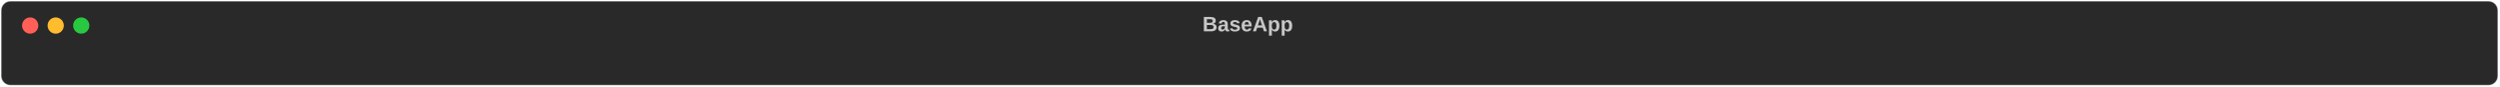
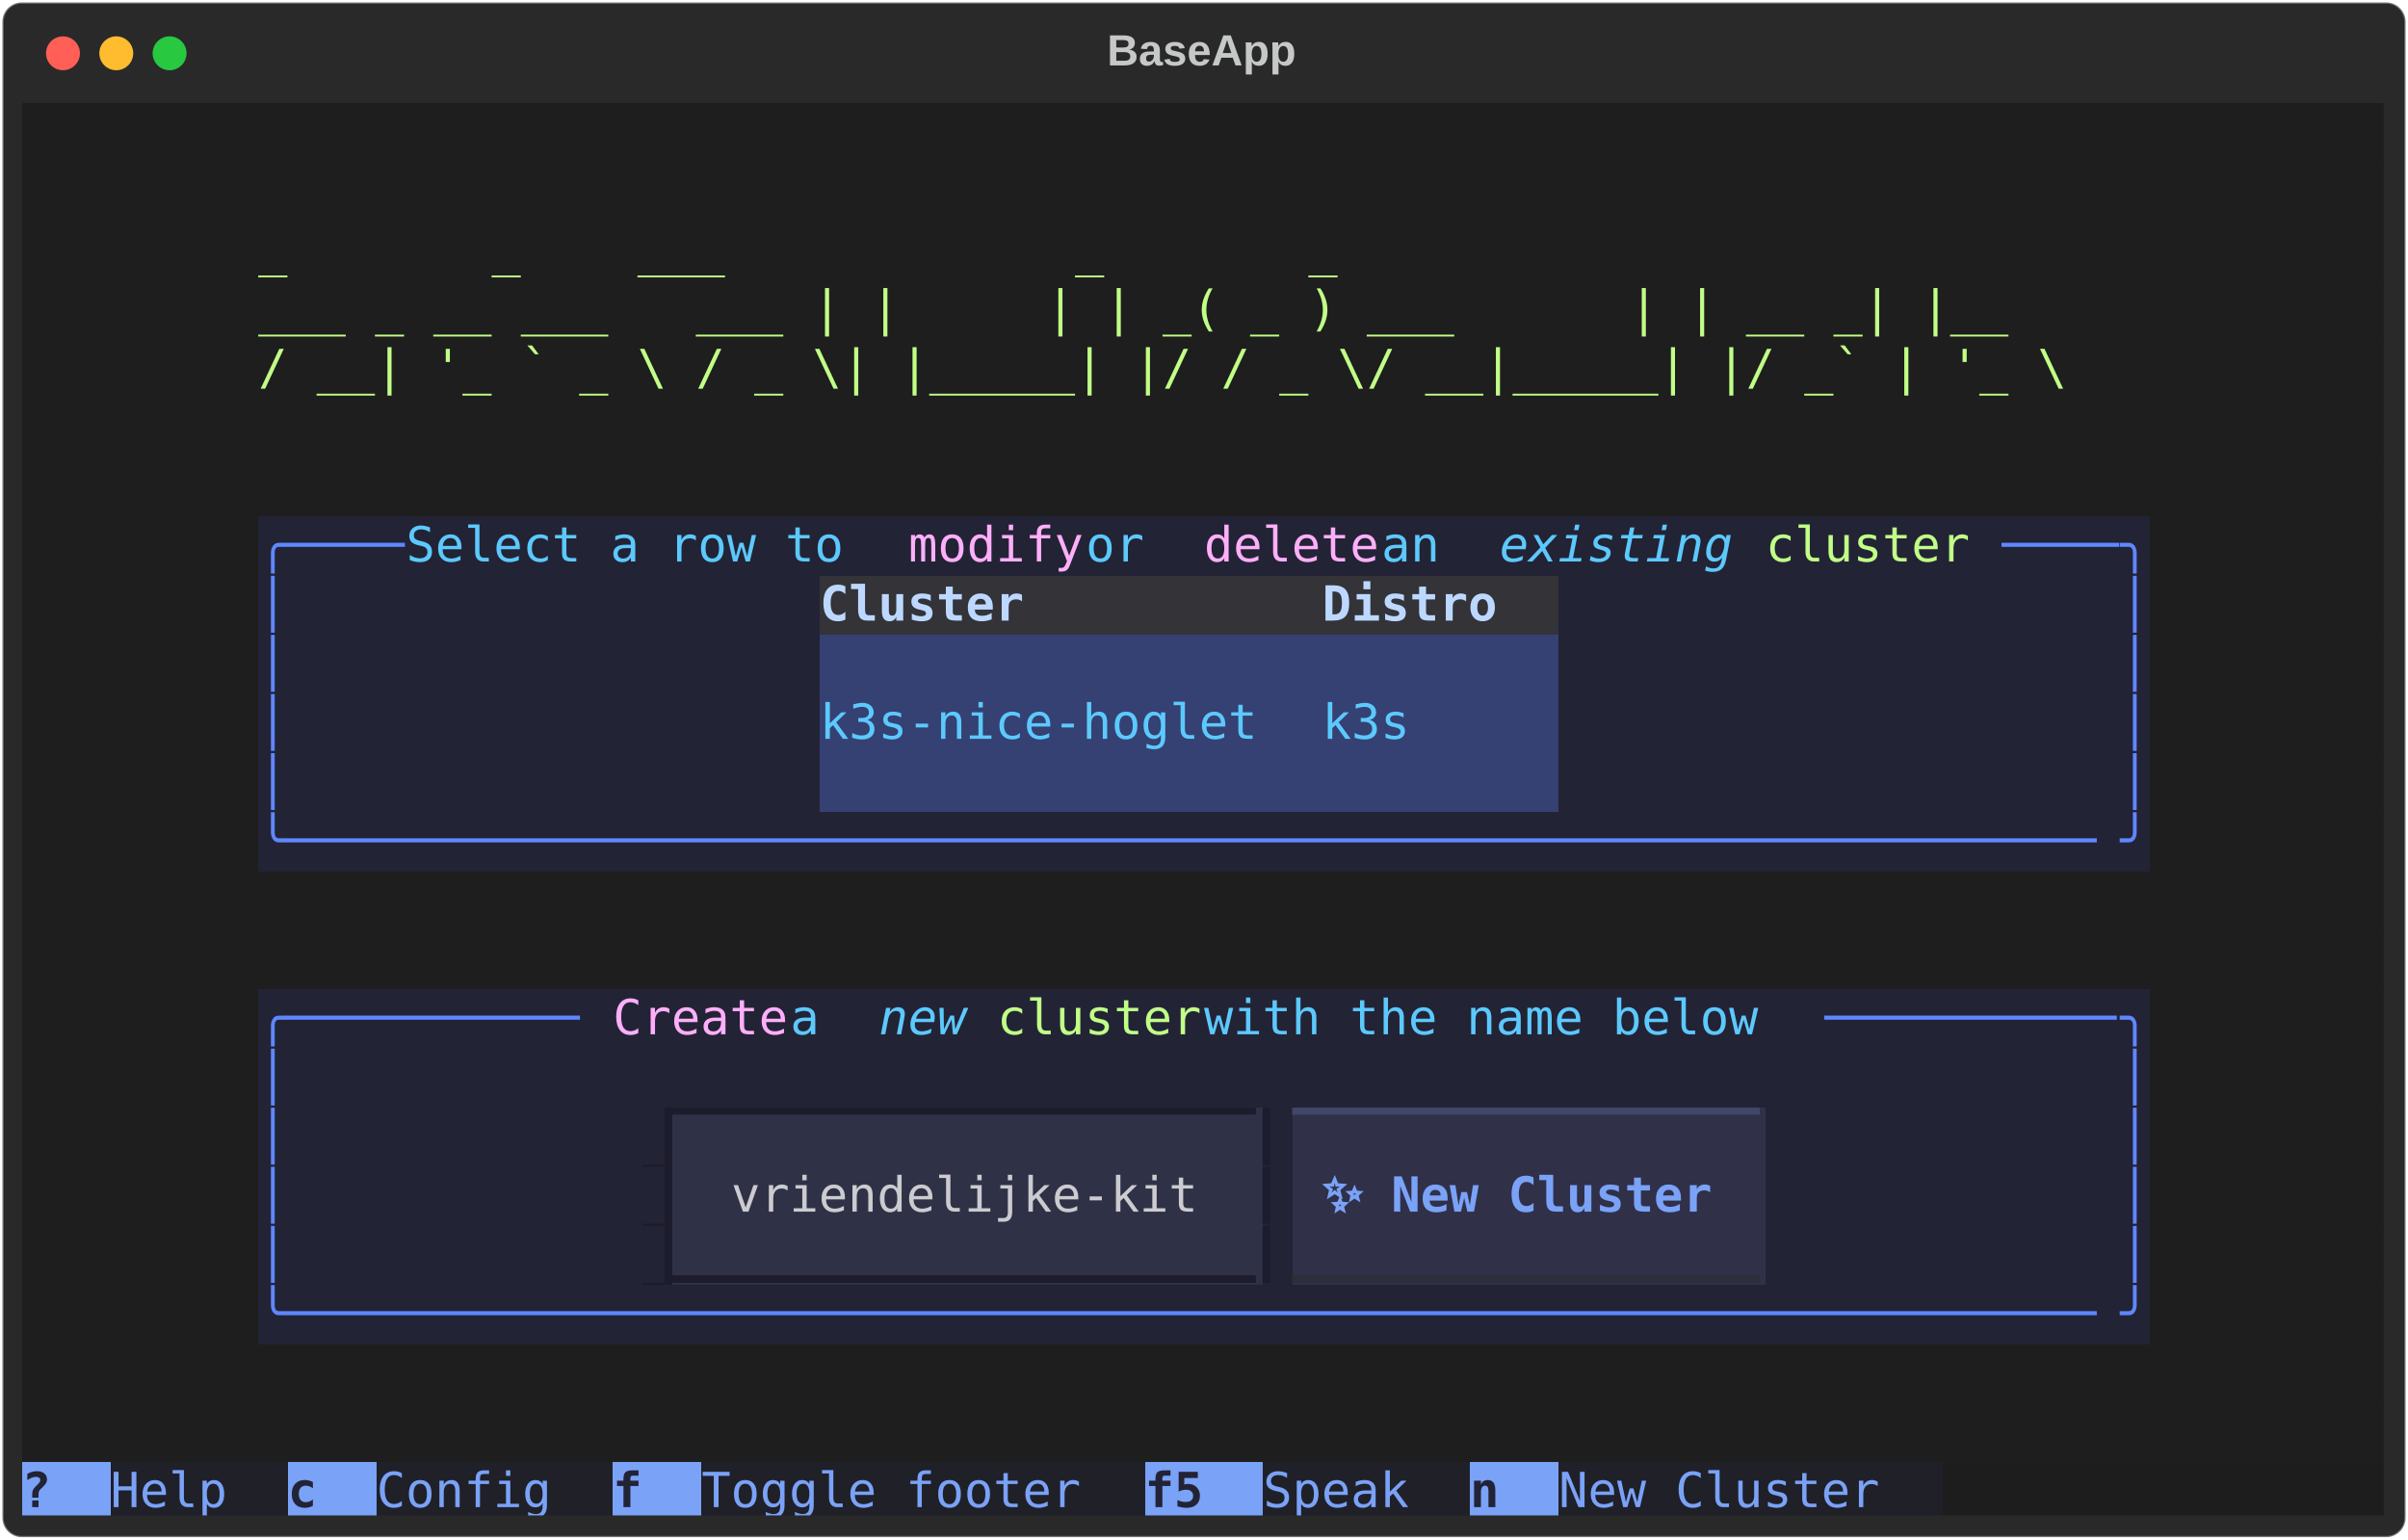
- <svg xmlns="http://www.w3.org/2000/svg" class="rich-terminal" viewBox="0 0 2153 74.4">
+ <svg xmlns="http://www.w3.org/2000/svg" class="rich-terminal" viewBox="0 0 994 635.6">
  <style>

    @font-face {
        font-family: "Fira Code";
        src: local("FiraCode-Regular"),
                url("https://cdnjs.cloudflare.com/ajax/libs/firacode/6.2.0/woff2/FiraCode-Regular.woff2") format("woff2"),
                url("https://cdnjs.cloudflare.com/ajax/libs/firacode/6.2.0/woff/FiraCode-Regular.woff") format("woff");
        font-style: normal;
        font-weight: 400;
    }
    @font-face {
        font-family: "Fira Code";
        src: local("FiraCode-Bold"),
                url("https://cdnjs.cloudflare.com/ajax/libs/firacode/6.2.0/woff2/FiraCode-Bold.woff2") format("woff2"),
                url("https://cdnjs.cloudflare.com/ajax/libs/firacode/6.2.0/woff/FiraCode-Bold.woff") format("woff");
        font-style: bold;
        font-weight: 700;
    }

-     .terminal-167838365-matrix {
+     .terminal-2445646494-matrix {
        font-family: Fira Code, monospace;
        font-size: 20px;
        line-height: 24.4px;
        font-variant-east-asian: full-width;
    }

-     .terminal-167838365-title {
+     .terminal-2445646494-title {
        font-size: 18px;
        font-weight: bold;
        font-family: arial;
    }

-     
+     .terminal-2445646494-r1 { fill: #e1e1e1 }
+ .terminal-2445646494-r2 { fill: #c5c8c6 }
+ .terminal-2445646494-r3 { fill: #c1ff87 }
+ .terminal-2445646494-r4 { fill: #5f87ff }
+ .terminal-2445646494-r5 { fill: #5cc9fd }
+ .terminal-2445646494-r6 { fill: #ffaff9 }
+ .terminal-2445646494-r7 { fill: #5cc9fd;font-style: italic; }
+ .terminal-2445646494-r8 { fill: #e2e2e4 }
+ .terminal-2445646494-r9 { fill: #bdd8ff;font-weight: bold }
+ .terminal-2445646494-r10 { fill: #bdd8ff }
+ .terminal-2445646494-r11 { fill: #7aa2f7 }
+ .terminal-2445646494-r12 { fill: #232336 }
+ .terminal-2445646494-r13 { fill: #1c1c2c }
+ .terminal-2445646494-r14 { fill: #414767 }
+ .terminal-2445646494-r15 { fill: #cbcbd0 }
+ .terminal-2445646494-r16 { fill: #7aa2f7;font-weight: bold }
+ .terminal-2445646494-r17 { fill: #2e2e38 }
+ .terminal-2445646494-r18 { fill: #232336;font-weight: bold }
    </style>
  <defs>
-     <clipPath id="terminal-167838365-clip-terminal">
-       <rect x="0" y="0" width="2134.0" height="23.4" />
+     <clipPath id="terminal-2445646494-clip-terminal">
+       <rect x="0" y="0" width="975.0" height="584.6" />
+     </clipPath>
+     <clipPath id="terminal-2445646494-line-0">
+       <rect x="0" y="1.5" width="976" height="24.65" />
+     </clipPath>
+     <clipPath id="terminal-2445646494-line-1">
+       <rect x="0" y="25.9" width="976" height="24.65" />
+     </clipPath>
+     <clipPath id="terminal-2445646494-line-2">
+       <rect x="0" y="50.3" width="976" height="24.65" />
+     </clipPath>
+     <clipPath id="terminal-2445646494-line-3">
+       <rect x="0" y="74.7" width="976" height="24.65" />
+     </clipPath>
+     <clipPath id="terminal-2445646494-line-4">
+       <rect x="0" y="99.1" width="976" height="24.65" />
+     </clipPath>
+     <clipPath id="terminal-2445646494-line-5">
+       <rect x="0" y="123.5" width="976" height="24.65" />
+     </clipPath>
+     <clipPath id="terminal-2445646494-line-6">
+       <rect x="0" y="147.9" width="976" height="24.65" />
+     </clipPath>
+     <clipPath id="terminal-2445646494-line-7">
+       <rect x="0" y="172.3" width="976" height="24.65" />
+     </clipPath>
+     <clipPath id="terminal-2445646494-line-8">
+       <rect x="0" y="196.7" width="976" height="24.65" />
+     </clipPath>
+     <clipPath id="terminal-2445646494-line-9">
+       <rect x="0" y="221.1" width="976" height="24.65" />
+     </clipPath>
+     <clipPath id="terminal-2445646494-line-10">
+       <rect x="0" y="245.5" width="976" height="24.65" />
+     </clipPath>
+     <clipPath id="terminal-2445646494-line-11">
+       <rect x="0" y="269.9" width="976" height="24.65" />
+     </clipPath>
+     <clipPath id="terminal-2445646494-line-12">
+       <rect x="0" y="294.3" width="976" height="24.65" />
+     </clipPath>
+     <clipPath id="terminal-2445646494-line-13">
+       <rect x="0" y="318.7" width="976" height="24.65" />
+     </clipPath>
+     <clipPath id="terminal-2445646494-line-14">
+       <rect x="0" y="343.1" width="976" height="24.65" />
+     </clipPath>
+     <clipPath id="terminal-2445646494-line-15">
+       <rect x="0" y="367.5" width="976" height="24.65" />
+     </clipPath>
+     <clipPath id="terminal-2445646494-line-16">
+       <rect x="0" y="391.9" width="976" height="24.65" />
+     </clipPath>
+     <clipPath id="terminal-2445646494-line-17">
+       <rect x="0" y="416.3" width="976" height="24.65" />
+     </clipPath>
+     <clipPath id="terminal-2445646494-line-18">
+       <rect x="0" y="440.7" width="976" height="24.65" />
+     </clipPath>
+     <clipPath id="terminal-2445646494-line-19">
+       <rect x="0" y="465.1" width="976" height="24.65" />
+     </clipPath>
+     <clipPath id="terminal-2445646494-line-20">
+       <rect x="0" y="489.5" width="976" height="24.65" />
+     </clipPath>
+     <clipPath id="terminal-2445646494-line-21">
+       <rect x="0" y="513.9" width="976" height="24.65" />
+     </clipPath>
+     <clipPath id="terminal-2445646494-line-22">
+       <rect x="0" y="538.3" width="976" height="24.65" />
    </clipPath>
  </defs>
-   <rect fill="#292929" stroke="rgba(255,255,255,0.35)" stroke-width="1" x="1" y="1" width="2151" height="72.4" rx="8" />
-   <text class="terminal-167838365-title" fill="#c5c8c6" text-anchor="middle" x="1075" y="27">BaseApp</text>
+   <rect fill="#292929" stroke="rgba(255,255,255,0.35)" stroke-width="1" x="1" y="1" width="992" height="633.6" rx="8" />
+   <text class="terminal-2445646494-title" fill="#c5c8c6" text-anchor="middle" x="496" y="27">BaseApp</text>
  <g transform="translate(26,22)">
    <circle cx="0" cy="0" r="7" fill="#ff5f57" />
    <circle cx="22" cy="0" r="7" fill="#febc2e" />
    <circle cx="44" cy="0" r="7" fill="#28c840" />
  </g>
-   <g transform="translate(9, 41)" clip-path="url(#terminal-167838365-clip-terminal)">
-     <g class="terminal-167838365-matrix">
-     
+   <g transform="translate(9, 41)" clip-path="url(#terminal-2445646494-clip-terminal)">
+     <rect fill="#1e1e1e" x="0" y="1.5" width="976" height="24.65" shape-rendering="crispEdges" />
+     <rect fill="#1e1e1e" x="0" y="25.9" width="97.6" height="24.65" shape-rendering="crispEdges" />
+     <rect fill="#1e1e1e" x="97.6" y="25.9" width="780.8" height="24.65" shape-rendering="crispEdges" />
+     <rect fill="#1e1e1e" x="878.4" y="25.9" width="97.6" height="24.65" shape-rendering="crispEdges" />
+     <rect fill="#1e1e1e" x="0" y="50.3" width="97.6" height="24.65" shape-rendering="crispEdges" />
+     <rect fill="#1e1e1e" x="97.6" y="50.3" width="768.6" height="24.65" shape-rendering="crispEdges" />
+     <rect fill="#1e1e1e" x="866.2" y="50.3" width="12.2" height="24.65" shape-rendering="crispEdges" />
+     <rect fill="#1e1e1e" x="878.4" y="50.3" width="97.6" height="24.65" shape-rendering="crispEdges" />
+     <rect fill="#1e1e1e" x="0" y="74.7" width="97.6" height="24.65" shape-rendering="crispEdges" />
+     <rect fill="#1e1e1e" x="97.6" y="74.7" width="768.6" height="24.65" shape-rendering="crispEdges" />
+     <rect fill="#1e1e1e" x="866.2" y="74.7" width="12.2" height="24.65" shape-rendering="crispEdges" />
+     <rect fill="#1e1e1e" x="878.4" y="74.7" width="97.6" height="24.65" shape-rendering="crispEdges" />
+     <rect fill="#1e1e1e" x="0" y="99.1" width="97.6" height="24.65" shape-rendering="crispEdges" />
+     <rect fill="#1e1e1e" x="97.6" y="99.1" width="768.6" height="24.65" shape-rendering="crispEdges" />
+     <rect fill="#1e1e1e" x="866.2" y="99.1" width="12.2" height="24.65" shape-rendering="crispEdges" />
+     <rect fill="#1e1e1e" x="878.4" y="99.1" width="97.6" height="24.65" shape-rendering="crispEdges" />
+     <rect fill="#1e1e1e" x="0" y="123.5" width="97.6" height="24.65" shape-rendering="crispEdges" />
+     <rect fill="#1e1e1e" x="97.6" y="123.5" width="780.8" height="24.65" shape-rendering="crispEdges" />
+     <rect fill="#1e1e1e" x="878.4" y="123.5" width="97.6" height="24.65" shape-rendering="crispEdges" />
+     <rect fill="#1e1e1e" x="0" y="147.9" width="97.6" height="24.65" shape-rendering="crispEdges" />
+     <rect fill="#1e1e1e" x="97.6" y="147.9" width="780.8" height="24.65" shape-rendering="crispEdges" />
+     <rect fill="#1e1e1e" x="878.4" y="147.9" width="97.6" height="24.65" shape-rendering="crispEdges" />
+     <rect fill="#1e1e1e" x="0" y="172.3" width="97.6" height="24.65" shape-rendering="crispEdges" />
+     <rect fill="#232336" x="97.6" y="172.3" width="12.2" height="24.65" shape-rendering="crispEdges" />
+     <rect fill="#232336" x="109.8" y="172.3" width="48.8" height="24.65" shape-rendering="crispEdges" />
+     <rect fill="#232336" x="158.6" y="172.3" width="207.4" height="24.65" shape-rendering="crispEdges" />
+     <rect fill="#232336" x="366" y="172.3" width="73.2" height="24.65" shape-rendering="crispEdges" />
+     <rect fill="#232336" x="439.2" y="172.3" width="48.8" height="24.65" shape-rendering="crispEdges" />
+     <rect fill="#232336" x="488" y="172.3" width="73.2" height="24.65" shape-rendering="crispEdges" />
+     <rect fill="#232336" x="561.2" y="172.3" width="48.8" height="24.65" shape-rendering="crispEdges" />
+     <rect fill="#232336" x="610" y="172.3" width="97.6" height="24.65" shape-rendering="crispEdges" />
+     <rect fill="#232336" x="707.6" y="172.3" width="12.2" height="24.65" shape-rendering="crispEdges" />
+     <rect fill="#232336" x="719.8" y="172.3" width="85.4" height="24.65" shape-rendering="crispEdges" />
+     <rect fill="#232336" x="805.2" y="172.3" width="12.2" height="24.65" shape-rendering="crispEdges" />
+     <rect fill="#232336" x="817.4" y="172.3" width="48.8" height="24.65" shape-rendering="crispEdges" />
+     <rect fill="#232336" x="866.2" y="172.3" width="12.2" height="24.65" shape-rendering="crispEdges" />
+     <rect fill="#1e1e1e" x="878.4" y="172.3" width="97.6" height="24.65" shape-rendering="crispEdges" />
+     <rect fill="#1e1e1e" x="0" y="196.7" width="97.6" height="24.65" shape-rendering="crispEdges" />
+     <rect fill="#232336" x="97.6" y="196.7" width="12.2" height="24.65" shape-rendering="crispEdges" />
+     <rect fill="#232336" x="109.8" y="196.7" width="12.2" height="24.65" shape-rendering="crispEdges" />
+     <rect fill="#232336" x="122" y="196.7" width="207.4" height="24.65" shape-rendering="crispEdges" />
+     <rect fill="#333338" x="329.4" y="196.7" width="207.4" height="24.65" shape-rendering="crispEdges" />
+     <rect fill="#333338" x="536.8" y="196.7" width="97.6" height="24.65" shape-rendering="crispEdges" />
+     <rect fill="#2f2f37" x="634.4" y="196.7" width="0" height="24.65" shape-rendering="crispEdges" />
+     <rect fill="#232336" x="634.4" y="196.7" width="219.6" height="24.65" shape-rendering="crispEdges" />
+     <rect fill="#232336" x="854" y="196.7" width="12.2" height="24.65" shape-rendering="crispEdges" />
+     <rect fill="#232336" x="866.2" y="196.7" width="12.2" height="24.65" shape-rendering="crispEdges" />
+     <rect fill="#1e1e1e" x="878.4" y="196.7" width="97.6" height="24.65" shape-rendering="crispEdges" />
+     <rect fill="#1e1e1e" x="0" y="221.1" width="97.6" height="24.65" shape-rendering="crispEdges" />
+     <rect fill="#232336" x="97.6" y="221.1" width="12.2" height="24.65" shape-rendering="crispEdges" />
+     <rect fill="#232336" x="109.8" y="221.1" width="12.2" height="24.65" shape-rendering="crispEdges" />
+     <rect fill="#232336" x="122" y="221.1" width="207.4" height="24.65" shape-rendering="crispEdges" />
+     <rect fill="#354172" x="329.4" y="221.1" width="207.4" height="24.65" shape-rendering="crispEdges" />
+     <rect fill="#354172" x="536.8" y="221.1" width="97.6" height="24.65" shape-rendering="crispEdges" />
+     <rect fill="#26273c" x="634.4" y="221.1" width="0" height="24.65" shape-rendering="crispEdges" />
+     <rect fill="#232336" x="634.4" y="221.1" width="219.6" height="24.65" shape-rendering="crispEdges" />
+     <rect fill="#232336" x="854" y="221.1" width="12.2" height="24.65" shape-rendering="crispEdges" />
+     <rect fill="#232336" x="866.2" y="221.1" width="12.2" height="24.65" shape-rendering="crispEdges" />
+     <rect fill="#1e1e1e" x="878.4" y="221.1" width="97.6" height="24.65" shape-rendering="crispEdges" />
+     <rect fill="#1e1e1e" x="0" y="245.5" width="97.6" height="24.65" shape-rendering="crispEdges" />
+     <rect fill="#232336" x="97.6" y="245.5" width="12.2" height="24.65" shape-rendering="crispEdges" />
+     <rect fill="#232336" x="109.8" y="245.5" width="12.2" height="24.65" shape-rendering="crispEdges" />
+     <rect fill="#232336" x="122" y="245.5" width="207.4" height="24.65" shape-rendering="crispEdges" />
+     <rect fill="#354172" x="329.4" y="245.5" width="207.4" height="24.65" shape-rendering="crispEdges" />
+     <rect fill="#354172" x="536.8" y="245.5" width="97.6" height="24.65" shape-rendering="crispEdges" />
+     <rect fill="#26273c" x="634.4" y="245.5" width="0" height="24.65" shape-rendering="crispEdges" />
+     <rect fill="#232336" x="634.4" y="245.5" width="219.6" height="24.65" shape-rendering="crispEdges" />
+     <rect fill="#232336" x="854" y="245.5" width="12.2" height="24.65" shape-rendering="crispEdges" />
+     <rect fill="#232336" x="866.2" y="245.5" width="12.2" height="24.65" shape-rendering="crispEdges" />
+     <rect fill="#1e1e1e" x="878.4" y="245.5" width="97.6" height="24.65" shape-rendering="crispEdges" />
+     <rect fill="#1e1e1e" x="0" y="269.9" width="97.6" height="24.65" shape-rendering="crispEdges" />
+     <rect fill="#232336" x="97.6" y="269.9" width="12.2" height="24.65" shape-rendering="crispEdges" />
+     <rect fill="#232336" x="109.8" y="269.9" width="12.2" height="24.65" shape-rendering="crispEdges" />
+     <rect fill="#232336" x="122" y="269.9" width="207.4" height="24.65" shape-rendering="crispEdges" />
+     <rect fill="#354172" x="329.4" y="269.9" width="207.4" height="24.65" shape-rendering="crispEdges" />
+     <rect fill="#354172" x="536.8" y="269.9" width="97.6" height="24.65" shape-rendering="crispEdges" />
+     <rect fill="#26273c" x="634.4" y="269.9" width="0" height="24.65" shape-rendering="crispEdges" />
+     <rect fill="#232336" x="634.4" y="269.9" width="219.6" height="24.65" shape-rendering="crispEdges" />
+     <rect fill="#232336" x="854" y="269.9" width="12.2" height="24.65" shape-rendering="crispEdges" />
+     <rect fill="#232336" x="866.2" y="269.9" width="12.2" height="24.65" shape-rendering="crispEdges" />
+     <rect fill="#1e1e1e" x="878.4" y="269.9" width="97.6" height="24.65" shape-rendering="crispEdges" />
+     <rect fill="#1e1e1e" x="0" y="294.3" width="97.6" height="24.65" shape-rendering="crispEdges" />
+     <rect fill="#232336" x="97.6" y="294.3" width="12.2" height="24.65" shape-rendering="crispEdges" />
+     <rect fill="#232336" x="109.8" y="294.3" width="756.4" height="24.65" shape-rendering="crispEdges" />
+     <rect fill="#232336" x="866.2" y="294.3" width="12.2" height="24.65" shape-rendering="crispEdges" />
+     <rect fill="#1e1e1e" x="878.4" y="294.3" width="97.6" height="24.65" shape-rendering="crispEdges" />
+     <rect fill="#1e1e1e" x="0" y="318.7" width="97.6" height="24.65" shape-rendering="crispEdges" />
+     <rect fill="#1e1e1e" x="97.6" y="318.7" width="780.8" height="24.65" shape-rendering="crispEdges" />
+     <rect fill="#1e1e1e" x="878.4" y="318.7" width="97.6" height="24.65" shape-rendering="crispEdges" />
+     <rect fill="#1e1e1e" x="0" y="343.1" width="97.6" height="24.65" shape-rendering="crispEdges" />
+     <rect fill="#1e1e1e" x="97.6" y="343.1" width="780.8" height="24.65" shape-rendering="crispEdges" />
+     <rect fill="#1e1e1e" x="878.4" y="343.1" width="97.6" height="24.65" shape-rendering="crispEdges" />
+     <rect fill="#1e1e1e" x="0" y="367.5" width="97.6" height="24.65" shape-rendering="crispEdges" />
+     <rect fill="#232336" x="97.6" y="367.5" width="12.2" height="24.65" shape-rendering="crispEdges" />
+     <rect fill="#232336" x="109.8" y="367.5" width="122" height="24.65" shape-rendering="crispEdges" />
+     <rect fill="#232336" x="231.8" y="367.5" width="12.2" height="24.65" shape-rendering="crispEdges" />
+     <rect fill="#232336" x="244" y="367.5" width="73.2" height="24.65" shape-rendering="crispEdges" />
+     <rect fill="#232336" x="317.2" y="367.5" width="36.6" height="24.65" shape-rendering="crispEdges" />
+     <rect fill="#232336" x="353.8" y="367.5" width="36.6" height="24.65" shape-rendering="crispEdges" />
+     <rect fill="#232336" x="390.4" y="367.5" width="12.2" height="24.65" shape-rendering="crispEdges" />
+     <rect fill="#232336" x="402.6" y="367.5" width="85.4" height="24.65" shape-rendering="crispEdges" />
+     <rect fill="#232336" x="488" y="367.5" width="256.2" height="24.65" shape-rendering="crispEdges" />
+     <rect fill="#232336" x="744.2" y="367.5" width="122" height="24.65" shape-rendering="crispEdges" />
+     <rect fill="#232336" x="866.2" y="367.5" width="12.2" height="24.65" shape-rendering="crispEdges" />
+     <rect fill="#1e1e1e" x="878.4" y="367.5" width="97.6" height="24.65" shape-rendering="crispEdges" />
+     <rect fill="#1e1e1e" x="0" y="391.9" width="97.6" height="24.65" shape-rendering="crispEdges" />
+     <rect fill="#232336" x="97.6" y="391.9" width="12.2" height="24.65" shape-rendering="crispEdges" />
+     <rect fill="#232336" x="109.8" y="391.9" width="756.4" height="24.65" shape-rendering="crispEdges" />
+     <rect fill="#232336" x="866.2" y="391.9" width="12.2" height="24.65" shape-rendering="crispEdges" />
+     <rect fill="#1e1e1e" x="878.4" y="391.9" width="97.6" height="24.65" shape-rendering="crispEdges" />
+     <rect fill="#1e1e1e" x="0" y="416.3" width="97.6" height="24.65" shape-rendering="crispEdges" />
+     <rect fill="#232336" x="97.6" y="416.3" width="12.2" height="24.65" shape-rendering="crispEdges" />
+     <rect fill="#232336" x="109.8" y="416.3" width="146.4" height="24.65" shape-rendering="crispEdges" />
+     <rect fill="#1c1c2c" x="256.2" y="416.3" width="12.2" height="24.65" shape-rendering="crispEdges" />
+     <rect fill="#2f3146" x="268.4" y="416.3" width="244" height="24.65" shape-rendering="crispEdges" />
+     <rect fill="#232336" x="512.4" y="416.3" width="12.2" height="24.65" shape-rendering="crispEdges" />
+     <rect fill="#303049" x="524.6" y="416.3" width="195.2" height="24.65" shape-rendering="crispEdges" />
+     <rect fill="#232336" x="719.8" y="416.3" width="146.4" height="24.65" shape-rendering="crispEdges" />
+     <rect fill="#232336" x="866.2" y="416.3" width="12.2" height="24.65" shape-rendering="crispEdges" />
+     <rect fill="#1e1e1e" x="878.4" y="416.3" width="97.6" height="24.65" shape-rendering="crispEdges" />
+     <rect fill="#1e1e1e" x="0" y="440.7" width="97.6" height="24.65" shape-rendering="crispEdges" />
+     <rect fill="#232336" x="97.6" y="440.7" width="12.2" height="24.65" shape-rendering="crispEdges" />
+     <rect fill="#232336" x="109.8" y="440.7" width="146.4" height="24.65" shape-rendering="crispEdges" />
+     <rect fill="#1c1c2c" x="256.2" y="440.7" width="12.2" height="24.65" shape-rendering="crispEdges" />
+     <rect fill="#2f3146" x="268.4" y="440.7" width="24.4" height="24.65" shape-rendering="crispEdges" />
+     <rect fill="#2f3146" x="292.8" y="440.7" width="195.2" height="24.65" shape-rendering="crispEdges" />
+     <rect fill="#2f3146" x="488" y="440.7" width="24.4" height="24.65" shape-rendering="crispEdges" />
+     <rect fill="#232336" x="512.4" y="440.7" width="12.2" height="24.65" shape-rendering="crispEdges" />
+     <rect fill="#303049" x="524.6" y="440.7" width="12.2" height="24.65" shape-rendering="crispEdges" />
+     <rect fill="#303049" x="536.8" y="440.7" width="170.8" height="24.65" shape-rendering="crispEdges" />
+     <rect fill="#303049" x="707.6" y="440.7" width="12.2" height="24.65" shape-rendering="crispEdges" />
+     <rect fill="#232336" x="719.8" y="440.7" width="146.4" height="24.65" shape-rendering="crispEdges" />
+     <rect fill="#232336" x="866.2" y="440.7" width="12.2" height="24.65" shape-rendering="crispEdges" />
+     <rect fill="#1e1e1e" x="878.4" y="440.7" width="97.6" height="24.65" shape-rendering="crispEdges" />
+     <rect fill="#1e1e1e" x="0" y="465.1" width="97.6" height="24.65" shape-rendering="crispEdges" />
+     <rect fill="#232336" x="97.6" y="465.1" width="12.2" height="24.65" shape-rendering="crispEdges" />
+     <rect fill="#232336" x="109.8" y="465.1" width="146.4" height="24.65" shape-rendering="crispEdges" />
+     <rect fill="#1c1c2c" x="256.2" y="465.1" width="12.2" height="24.65" shape-rendering="crispEdges" />
+     <rect fill="#2f3146" x="268.4" y="465.1" width="244" height="24.65" shape-rendering="crispEdges" />
+     <rect fill="#232336" x="512.4" y="465.1" width="12.2" height="24.65" shape-rendering="crispEdges" />
+     <rect fill="#303049" x="524.6" y="465.1" width="195.2" height="24.65" shape-rendering="crispEdges" />
+     <rect fill="#232336" x="719.8" y="465.1" width="146.4" height="24.65" shape-rendering="crispEdges" />
+     <rect fill="#232336" x="866.2" y="465.1" width="12.2" height="24.65" shape-rendering="crispEdges" />
+     <rect fill="#1e1e1e" x="878.4" y="465.1" width="97.6" height="24.65" shape-rendering="crispEdges" />
+     <rect fill="#1e1e1e" x="0" y="489.5" width="97.6" height="24.65" shape-rendering="crispEdges" />
+     <rect fill="#232336" x="97.6" y="489.5" width="12.2" height="24.65" shape-rendering="crispEdges" />
+     <rect fill="#232336" x="109.8" y="489.5" width="756.4" height="24.65" shape-rendering="crispEdges" />
+     <rect fill="#232336" x="866.2" y="489.5" width="12.2" height="24.65" shape-rendering="crispEdges" />
+     <rect fill="#1e1e1e" x="878.4" y="489.5" width="97.6" height="24.65" shape-rendering="crispEdges" />
+     <rect fill="#1e1e1e" x="0" y="513.9" width="976" height="24.65" shape-rendering="crispEdges" />
+     <rect fill="#1e1e1e" x="0" y="538.3" width="976" height="24.65" shape-rendering="crispEdges" />
+     <rect fill="#7aa2f7" x="0" y="562.7" width="36.6" height="24.65" shape-rendering="crispEdges" />
+     <rect fill="#202029" x="36.6" y="562.7" width="73.2" height="24.65" shape-rendering="crispEdges" />
+     <rect fill="#7aa2f7" x="109.8" y="562.7" width="36.6" height="24.65" shape-rendering="crispEdges" />
+     <rect fill="#202029" x="146.4" y="562.7" width="97.6" height="24.65" shape-rendering="crispEdges" />
+     <rect fill="#7aa2f7" x="244" y="562.7" width="36.6" height="24.65" shape-rendering="crispEdges" />
+     <rect fill="#202029" x="280.6" y="562.7" width="183" height="24.65" shape-rendering="crispEdges" />
+     <rect fill="#7aa2f7" x="463.6" y="562.7" width="48.8" height="24.65" shape-rendering="crispEdges" />
+     <rect fill="#202029" x="512.4" y="562.7" width="85.4" height="24.65" shape-rendering="crispEdges" />
+     <rect fill="#7aa2f7" x="597.8" y="562.7" width="36.6" height="24.65" shape-rendering="crispEdges" />
+     <rect fill="#202029" x="634.4" y="562.7" width="158.6" height="24.65" shape-rendering="crispEdges" />
+     <rect fill="#1d1d1d" x="793" y="562.7" width="183" height="24.65" shape-rendering="crispEdges" />
+     <g class="terminal-2445646494-matrix">
+       <text class="terminal-2445646494-r2" x="976" y="20" textLength="12.2" clip-path="url(#terminal-2445646494-line-0)">
+ </text>
+       <text class="terminal-2445646494-r2" x="976" y="44.4" textLength="12.2" clip-path="url(#terminal-2445646494-line-1)">
+ </text>
+       <text class="terminal-2445646494-r3" x="97.6" y="68.8" textLength="768.6" clip-path="url(#terminal-2445646494-line-2)">                     _       _    ___            _       _     </text>
+       <text class="terminal-2445646494-r2" x="976" y="68.8" textLength="12.2" clip-path="url(#terminal-2445646494-line-2)">
+ </text>
+       <text class="terminal-2445646494-r3" x="97.6" y="93.2" textLength="768.6" clip-path="url(#terminal-2445646494-line-3)"> ___ _ __ ___   ___ | |     | | _( _ ) ___      | | __ _| |__  </text>
+       <text class="terminal-2445646494-r2" x="976" y="93.2" textLength="12.2" clip-path="url(#terminal-2445646494-line-3)">
+ </text>
+       <text class="terminal-2445646494-r3" x="97.6" y="117.6" textLength="768.6" clip-path="url(#terminal-2445646494-line-4)">/ __| '_ ` _ \ / _ \| |_____| |/ / _ \/ __|_____| |/ _` | '_ \ </text>
+       <text class="terminal-2445646494-r2" x="976" y="117.6" textLength="12.2" clip-path="url(#terminal-2445646494-line-4)">
+ </text>
+       <text class="terminal-2445646494-r2" x="976" y="142" textLength="12.2" clip-path="url(#terminal-2445646494-line-5)">
+ </text>
+       <text class="terminal-2445646494-r2" x="976" y="166.4" textLength="12.2" clip-path="url(#terminal-2445646494-line-6)">
+ </text>
+       <text class="terminal-2445646494-r4" x="97.6" y="190.8" textLength="12.2" clip-path="url(#terminal-2445646494-line-7)">╭</text>
+       <text class="terminal-2445646494-r4" x="109.8" y="190.8" textLength="48.8" clip-path="url(#terminal-2445646494-line-7)">────</text>
+       <text class="terminal-2445646494-r5" x="158.6" y="190.8" textLength="207.4" clip-path="url(#terminal-2445646494-line-7)"> Select a row to </text>
+       <text class="terminal-2445646494-r6" x="366" y="190.8" textLength="73.2" clip-path="url(#terminal-2445646494-line-7)">modify</text>
+       <text class="terminal-2445646494-r5" x="439.2" y="190.8" textLength="48.8" clip-path="url(#terminal-2445646494-line-7)"> or </text>
+       <text class="terminal-2445646494-r6" x="488" y="190.8" textLength="73.2" clip-path="url(#terminal-2445646494-line-7)">delete</text>
+       <text class="terminal-2445646494-r5" x="561.2" y="190.8" textLength="48.8" clip-path="url(#terminal-2445646494-line-7)"> an </text>
+       <text class="terminal-2445646494-r7" x="610" y="190.8" textLength="97.6" clip-path="url(#terminal-2445646494-line-7)">existing</text>
+       <text class="terminal-2445646494-r3" x="719.8" y="190.8" textLength="85.4" clip-path="url(#terminal-2445646494-line-7)">cluster</text>
+       <text class="terminal-2445646494-r4" x="817.4" y="190.8" textLength="48.8" clip-path="url(#terminal-2445646494-line-7)">────</text>
+       <text class="terminal-2445646494-r4" x="866.2" y="190.8" textLength="12.2" clip-path="url(#terminal-2445646494-line-7)">╮</text>
+       <text class="terminal-2445646494-r2" x="976" y="190.8" textLength="12.2" clip-path="url(#terminal-2445646494-line-7)">
+ </text>
+       <text class="terminal-2445646494-r4" x="97.6" y="215.2" textLength="12.2" clip-path="url(#terminal-2445646494-line-8)">│</text>
+       <text class="terminal-2445646494-r9" x="329.4" y="215.2" textLength="207.4" clip-path="url(#terminal-2445646494-line-8)">     Cluster     </text>
+       <text class="terminal-2445646494-r9" x="536.8" y="215.2" textLength="97.6" clip-path="url(#terminal-2445646494-line-8)"> Distro </text>
+       <text class="terminal-2445646494-r4" x="866.2" y="215.2" textLength="12.2" clip-path="url(#terminal-2445646494-line-8)">│</text>
+       <text class="terminal-2445646494-r2" x="976" y="215.2" textLength="12.2" clip-path="url(#terminal-2445646494-line-8)">
+ </text>
+       <text class="terminal-2445646494-r4" x="97.6" y="239.6" textLength="12.2" clip-path="url(#terminal-2445646494-line-9)">│</text>
+       <text class="terminal-2445646494-r4" x="866.2" y="239.6" textLength="12.2" clip-path="url(#terminal-2445646494-line-9)">│</text>
+       <text class="terminal-2445646494-r2" x="976" y="239.6" textLength="12.2" clip-path="url(#terminal-2445646494-line-9)">
+ </text>
+       <text class="terminal-2445646494-r4" x="97.6" y="264" textLength="12.2" clip-path="url(#terminal-2445646494-line-10)">│</text>
+       <text class="terminal-2445646494-r5" x="329.4" y="264" textLength="207.4" clip-path="url(#terminal-2445646494-line-10)"> k3s-nice-hoglet </text>
+       <text class="terminal-2445646494-r5" x="536.8" y="264" textLength="97.6" clip-path="url(#terminal-2445646494-line-10)">  k3s   </text>
+       <text class="terminal-2445646494-r4" x="866.2" y="264" textLength="12.2" clip-path="url(#terminal-2445646494-line-10)">│</text>
+       <text class="terminal-2445646494-r2" x="976" y="264" textLength="12.2" clip-path="url(#terminal-2445646494-line-10)">
+ </text>
+       <text class="terminal-2445646494-r4" x="97.6" y="288.4" textLength="12.2" clip-path="url(#terminal-2445646494-line-11)">│</text>
+       <text class="terminal-2445646494-r4" x="866.2" y="288.4" textLength="12.2" clip-path="url(#terminal-2445646494-line-11)">│</text>
+       <text class="terminal-2445646494-r2" x="976" y="288.4" textLength="12.2" clip-path="url(#terminal-2445646494-line-11)">
+ </text>
+       <text class="terminal-2445646494-r4" x="97.6" y="312.8" textLength="12.2" clip-path="url(#terminal-2445646494-line-12)">╰</text>
+       <text class="terminal-2445646494-r4" x="109.8" y="312.8" textLength="756.4" clip-path="url(#terminal-2445646494-line-12)">──────────────────────────────────────────────────────────────</text>
+       <text class="terminal-2445646494-r4" x="866.2" y="312.8" textLength="12.2" clip-path="url(#terminal-2445646494-line-12)">╯</text>
+       <text class="terminal-2445646494-r2" x="976" y="312.8" textLength="12.2" clip-path="url(#terminal-2445646494-line-12)">
+ </text>
+       <text class="terminal-2445646494-r2" x="976" y="337.2" textLength="12.2" clip-path="url(#terminal-2445646494-line-13)">
+ </text>
+       <text class="terminal-2445646494-r2" x="976" y="361.6" textLength="12.2" clip-path="url(#terminal-2445646494-line-14)">
+ </text>
+       <text class="terminal-2445646494-r4" x="97.6" y="386" textLength="12.2" clip-path="url(#terminal-2445646494-line-15)">╭</text>
+       <text class="terminal-2445646494-r4" x="109.8" y="386" textLength="122" clip-path="url(#terminal-2445646494-line-15)">──────────</text>
+       <text class="terminal-2445646494-r6" x="244" y="386" textLength="73.2" clip-path="url(#terminal-2445646494-line-15)">Create</text>
+       <text class="terminal-2445646494-r5" x="317.2" y="386" textLength="36.6" clip-path="url(#terminal-2445646494-line-15)"> a </text>
+       <text class="terminal-2445646494-r7" x="353.8" y="386" textLength="36.6" clip-path="url(#terminal-2445646494-line-15)">new</text>
+       <text class="terminal-2445646494-r3" x="402.6" y="386" textLength="85.4" clip-path="url(#terminal-2445646494-line-15)">cluster</text>
+       <text class="terminal-2445646494-r5" x="488" y="386" textLength="256.2" clip-path="url(#terminal-2445646494-line-15)"> with the name below </text>
+       <text class="terminal-2445646494-r4" x="744.2" y="386" textLength="122" clip-path="url(#terminal-2445646494-line-15)">──────────</text>
+       <text class="terminal-2445646494-r4" x="866.2" y="386" textLength="12.2" clip-path="url(#terminal-2445646494-line-15)">╮</text>
+       <text class="terminal-2445646494-r2" x="976" y="386" textLength="12.2" clip-path="url(#terminal-2445646494-line-15)">
+ </text>
+       <text class="terminal-2445646494-r4" x="97.6" y="410.4" textLength="12.2" clip-path="url(#terminal-2445646494-line-16)">│</text>
+       <text class="terminal-2445646494-r4" x="866.2" y="410.4" textLength="12.2" clip-path="url(#terminal-2445646494-line-16)">│</text>
+       <text class="terminal-2445646494-r2" x="976" y="410.4" textLength="12.2" clip-path="url(#terminal-2445646494-line-16)">
+ </text>
+       <text class="terminal-2445646494-r4" x="97.6" y="434.8" textLength="12.2" clip-path="url(#terminal-2445646494-line-17)">│</text>
+       <text class="terminal-2445646494-r12" x="256.2" y="434.8" textLength="12.2" clip-path="url(#terminal-2445646494-line-17)">▊</text>
+       <text class="terminal-2445646494-r13" x="268.4" y="434.8" textLength="244" clip-path="url(#terminal-2445646494-line-17)">▔▔▔▔▔▔▔▔▔▔▔▔▔▔▔▔▔▔▔▔</text>
+       <text class="terminal-2445646494-r13" x="512.4" y="434.8" textLength="12.2" clip-path="url(#terminal-2445646494-line-17)">▎</text>
+       <text class="terminal-2445646494-r14" x="524.6" y="434.8" textLength="195.2" clip-path="url(#terminal-2445646494-line-17)">▔▔▔▔▔▔▔▔▔▔▔▔▔▔▔▔</text>
+       <text class="terminal-2445646494-r4" x="866.2" y="434.8" textLength="12.2" clip-path="url(#terminal-2445646494-line-17)">│</text>
+       <text class="terminal-2445646494-r2" x="976" y="434.8" textLength="12.2" clip-path="url(#terminal-2445646494-line-17)">
+ </text>
+       <text class="terminal-2445646494-r4" x="97.6" y="459.2" textLength="12.2" clip-path="url(#terminal-2445646494-line-18)">│</text>
+       <text class="terminal-2445646494-r12" x="256.2" y="459.2" textLength="12.2" clip-path="url(#terminal-2445646494-line-18)">▊</text>
+       <text class="terminal-2445646494-r15" x="292.8" y="459.2" textLength="195.2" clip-path="url(#terminal-2445646494-line-18)">vriendelijke-kit</text>
+       <text class="terminal-2445646494-r13" x="512.4" y="459.2" textLength="12.2" clip-path="url(#terminal-2445646494-line-18)">▎</text>
+       <text class="terminal-2445646494-r16" x="536.8" y="459.2" textLength="158.6" clip-path="url(#terminal-2445646494-line-18)">✨ New Cluster</text>
+       <text class="terminal-2445646494-r4" x="866.2" y="459.2" textLength="12.2" clip-path="url(#terminal-2445646494-line-18)">│</text>
+       <text class="terminal-2445646494-r2" x="976" y="459.2" textLength="12.2" clip-path="url(#terminal-2445646494-line-18)">
+ </text>
+       <text class="terminal-2445646494-r4" x="97.6" y="483.6" textLength="12.2" clip-path="url(#terminal-2445646494-line-19)">│</text>
+       <text class="terminal-2445646494-r12" x="256.2" y="483.6" textLength="12.2" clip-path="url(#terminal-2445646494-line-19)">▊</text>
+       <text class="terminal-2445646494-r13" x="268.4" y="483.6" textLength="244" clip-path="url(#terminal-2445646494-line-19)">▁▁▁▁▁▁▁▁▁▁▁▁▁▁▁▁▁▁▁▁</text>
+       <text class="terminal-2445646494-r13" x="512.4" y="483.6" textLength="12.2" clip-path="url(#terminal-2445646494-line-19)">▎</text>
+       <text class="terminal-2445646494-r17" x="524.6" y="483.6" textLength="195.2" clip-path="url(#terminal-2445646494-line-19)">▁▁▁▁▁▁▁▁▁▁▁▁▁▁▁▁</text>
+       <text class="terminal-2445646494-r4" x="866.2" y="483.6" textLength="12.2" clip-path="url(#terminal-2445646494-line-19)">│</text>
+       <text class="terminal-2445646494-r2" x="976" y="483.6" textLength="12.2" clip-path="url(#terminal-2445646494-line-19)">
+ </text>
+       <text class="terminal-2445646494-r4" x="97.6" y="508" textLength="12.2" clip-path="url(#terminal-2445646494-line-20)">╰</text>
+       <text class="terminal-2445646494-r4" x="109.8" y="508" textLength="756.4" clip-path="url(#terminal-2445646494-line-20)">──────────────────────────────────────────────────────────────</text>
+       <text class="terminal-2445646494-r4" x="866.2" y="508" textLength="12.2" clip-path="url(#terminal-2445646494-line-20)">╯</text>
+       <text class="terminal-2445646494-r2" x="976" y="508" textLength="12.2" clip-path="url(#terminal-2445646494-line-20)">
+ </text>
+       <text class="terminal-2445646494-r2" x="976" y="532.4" textLength="12.2" clip-path="url(#terminal-2445646494-line-21)">
+ </text>
+       <text class="terminal-2445646494-r2" x="976" y="556.8" textLength="12.2" clip-path="url(#terminal-2445646494-line-22)">
+ </text>
+       <text class="terminal-2445646494-r18" x="0" y="581.2" textLength="36.6" clip-path="url(#terminal-2445646494-line-23)"> ? </text>
+       <text class="terminal-2445646494-r11" x="36.6" y="581.2" textLength="73.2" clip-path="url(#terminal-2445646494-line-23)"> Help </text>
+       <text class="terminal-2445646494-r18" x="109.8" y="581.2" textLength="36.6" clip-path="url(#terminal-2445646494-line-23)"> c </text>
+       <text class="terminal-2445646494-r11" x="146.4" y="581.2" textLength="97.6" clip-path="url(#terminal-2445646494-line-23)"> Config </text>
+       <text class="terminal-2445646494-r18" x="244" y="581.2" textLength="36.6" clip-path="url(#terminal-2445646494-line-23)"> f </text>
+       <text class="terminal-2445646494-r11" x="280.6" y="581.2" textLength="183" clip-path="url(#terminal-2445646494-line-23)"> Toggle footer </text>
+       <text class="terminal-2445646494-r18" x="463.6" y="581.2" textLength="48.8" clip-path="url(#terminal-2445646494-line-23)"> f5 </text>
+       <text class="terminal-2445646494-r11" x="512.4" y="581.2" textLength="85.4" clip-path="url(#terminal-2445646494-line-23)"> Speak </text>
+       <text class="terminal-2445646494-r18" x="597.8" y="581.2" textLength="36.6" clip-path="url(#terminal-2445646494-line-23)"> n </text>
+       <text class="terminal-2445646494-r11" x="634.4" y="581.2" textLength="158.6" clip-path="url(#terminal-2445646494-line-23)"> New Cluster </text>
    </g>
  </g>
</svg>
